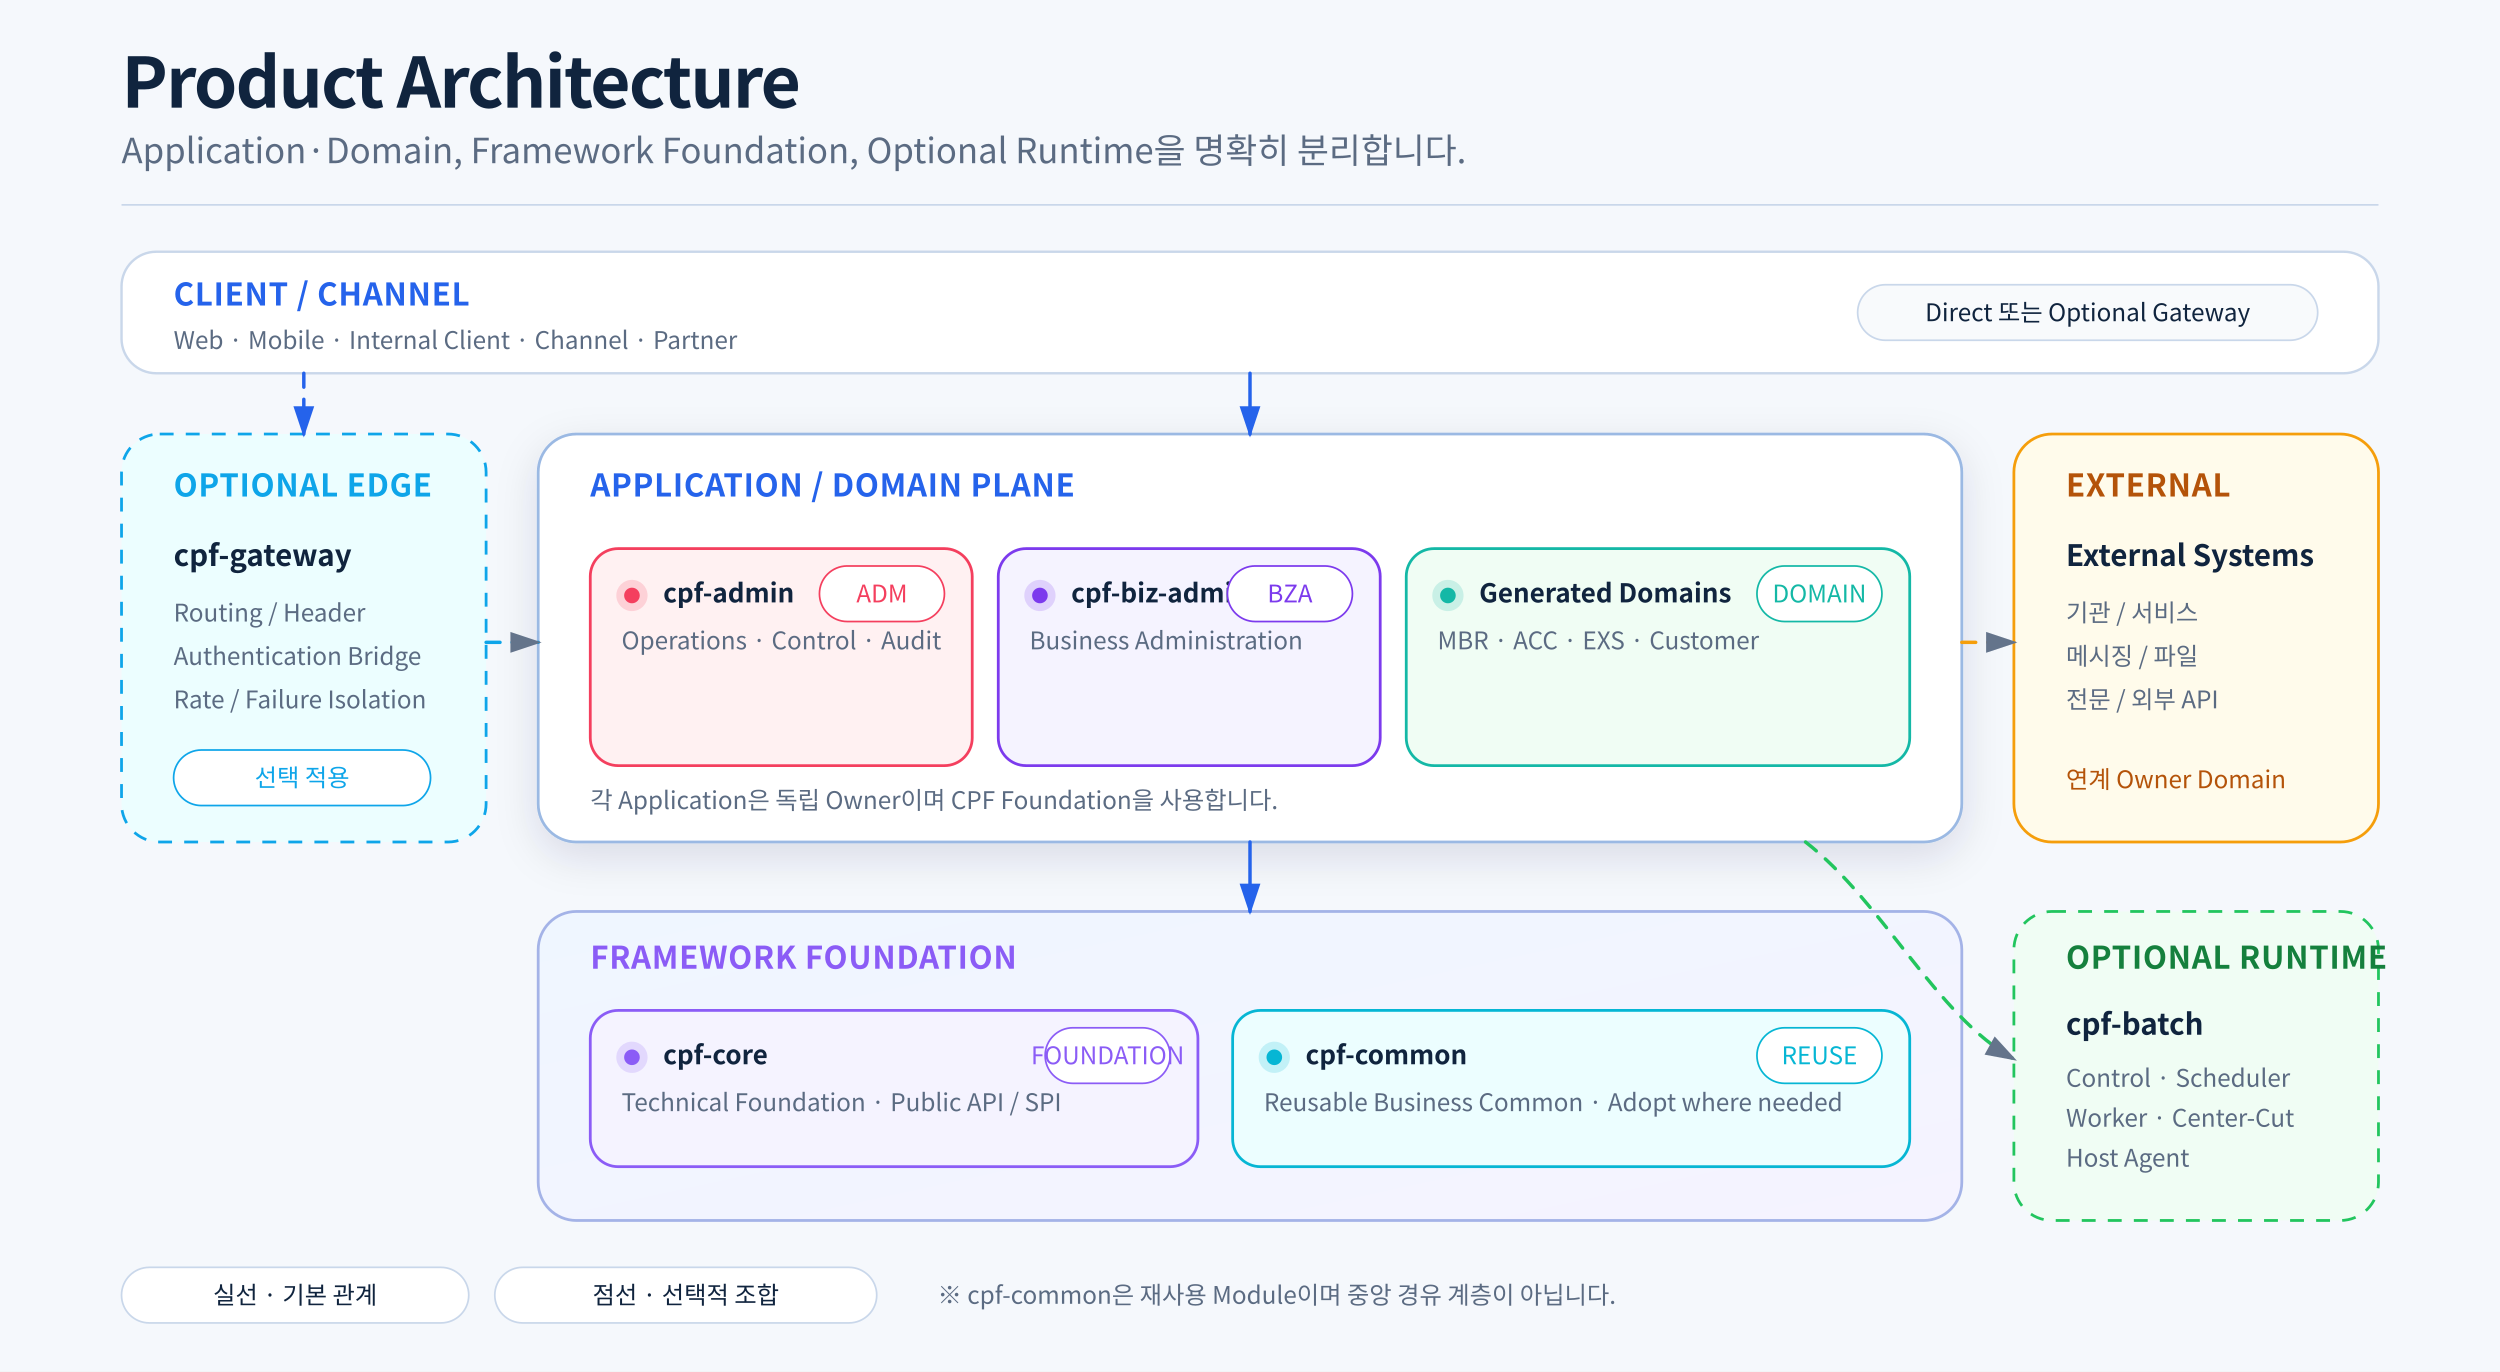
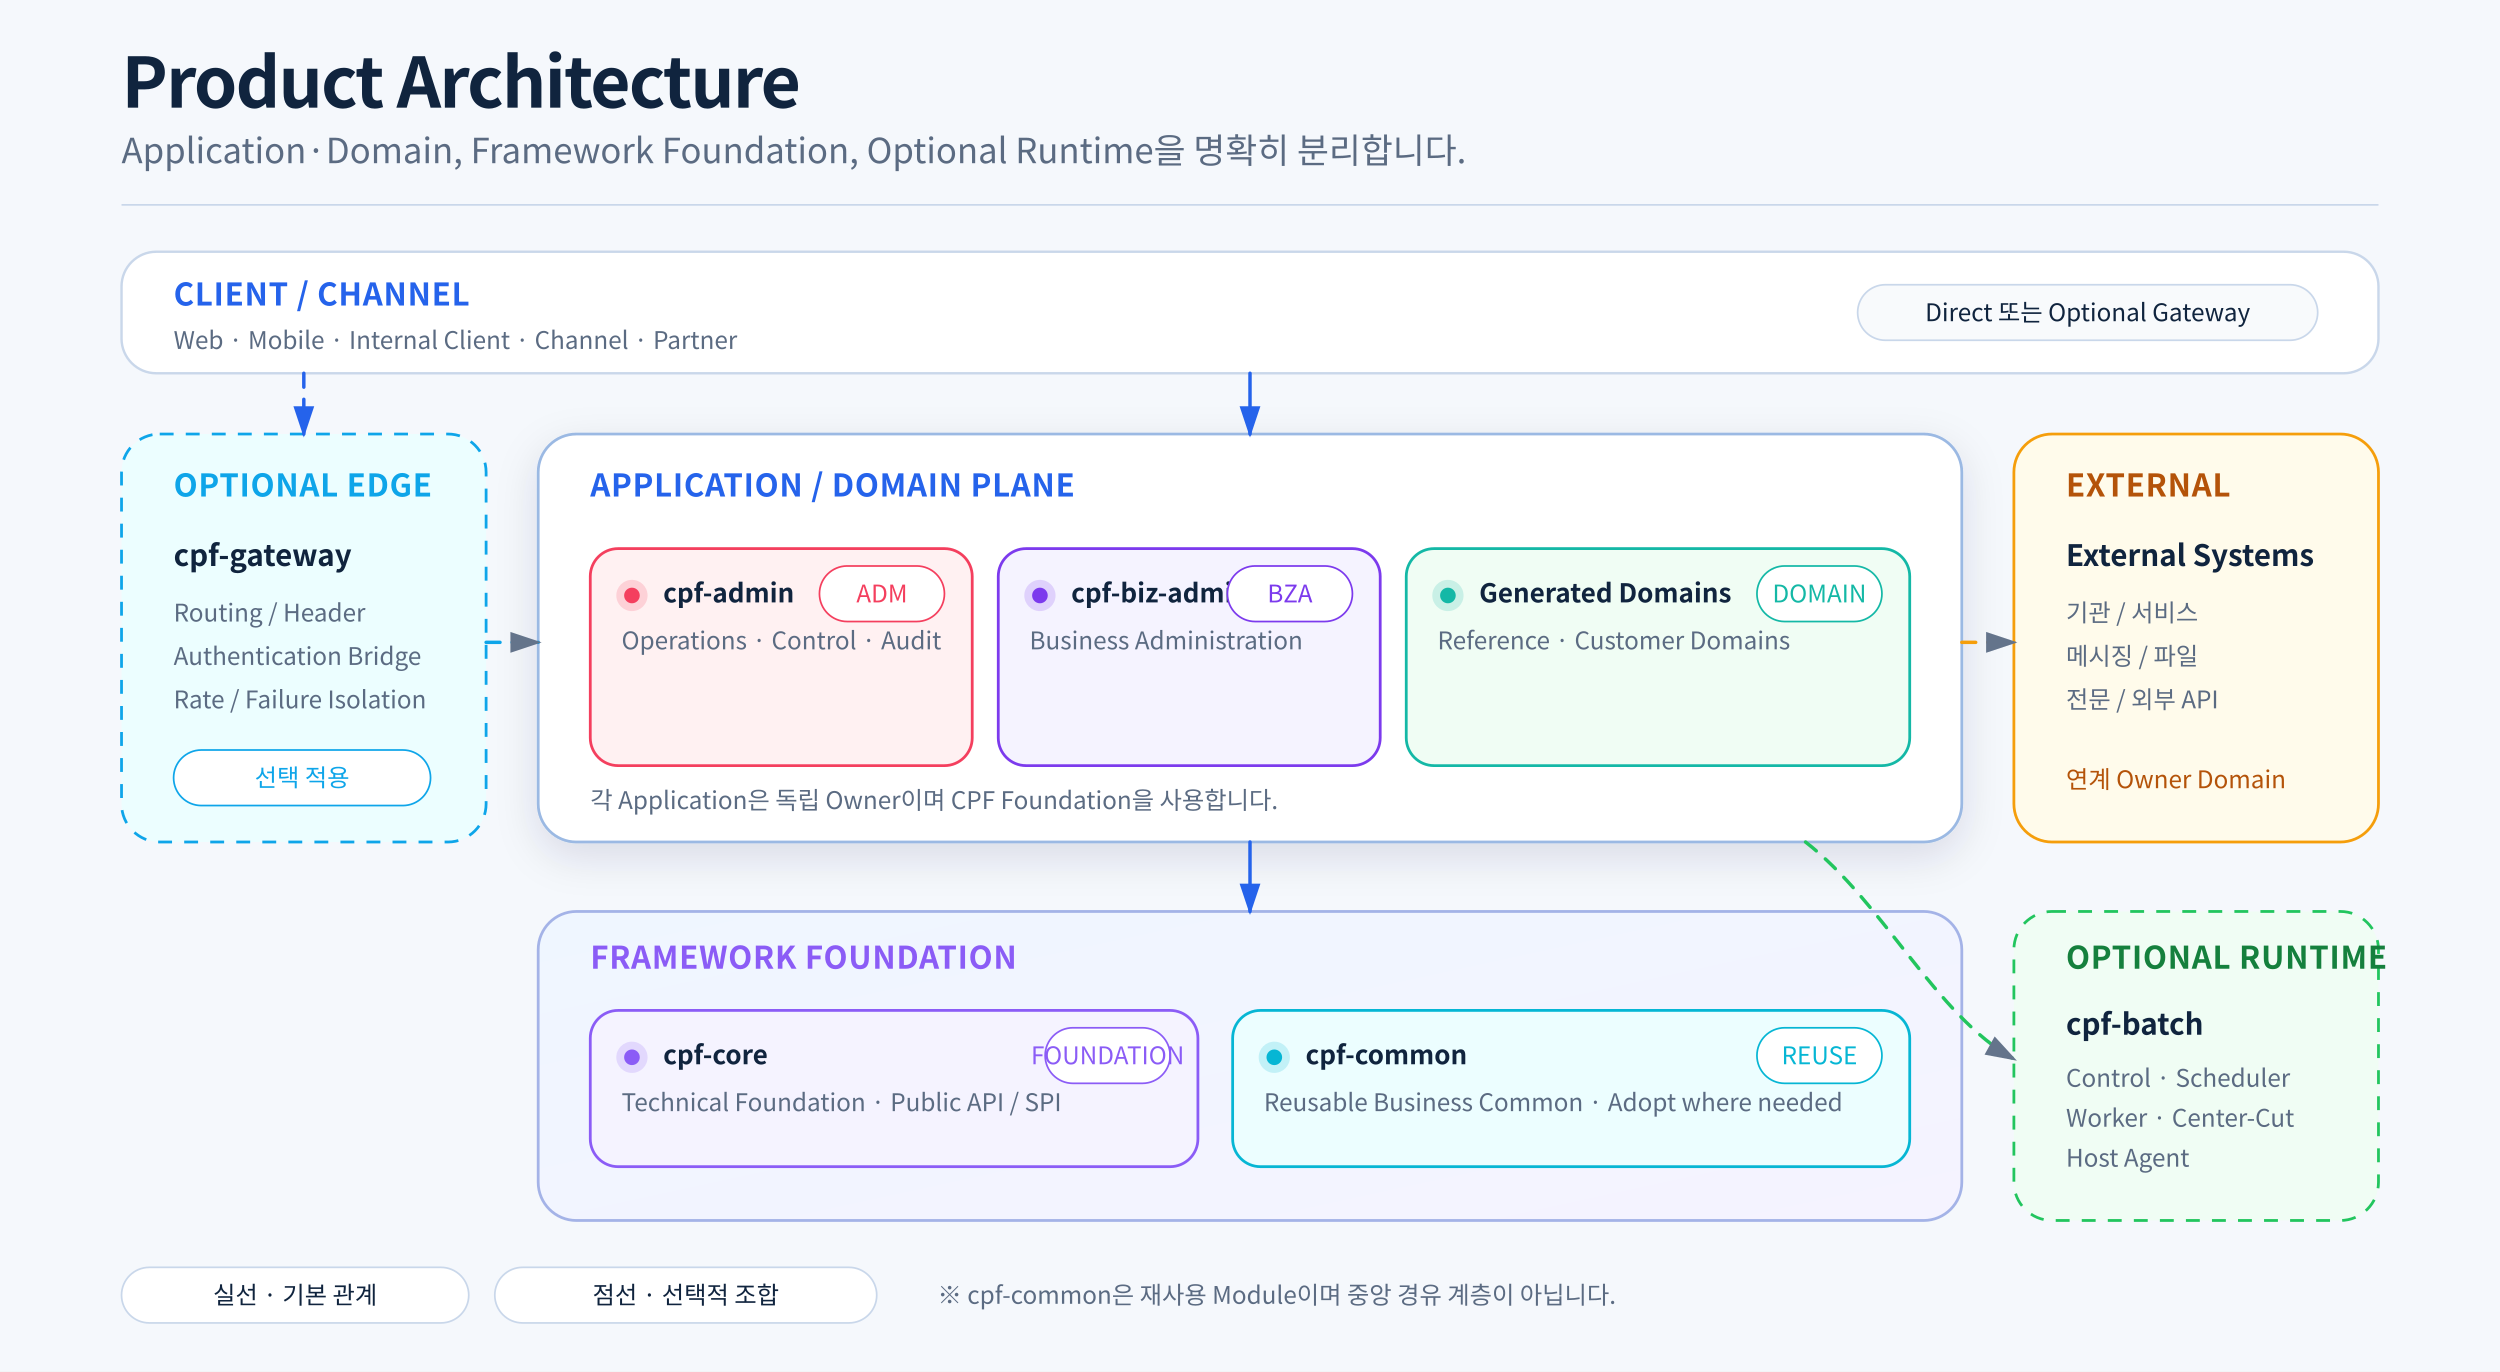
<svg xmlns="http://www.w3.org/2000/svg" width="1440" height="790" viewBox="0 0 1440 790" role="img" aria-labelledby="title desc">
  <defs>
    <linearGradient id="hero" x1="0" y1="0" x2="1" y2="1">
      <stop offset="0" stop-color="#06142D" />
      <stop offset="0.55" stop-color="#0B2A55" />
      <stop offset="1" stop-color="#123D72" />
    </linearGradient>
    <linearGradient id="accent" x1="0" y1="0" x2="1" y2="1">
      <stop offset="0" stop-color="#38BDF8" />
      <stop offset="0.5" stop-color="#2563EB" />
      <stop offset="1" stop-color="#7C3AED" />
    </linearGradient>
    <linearGradient id="soft" x1="0" y1="0" x2="1" y2="1">
      <stop offset="0" stop-color="#EFF6FF" />
      <stop offset="1" stop-color="#F5F3FF" />
    </linearGradient>
    <filter id="shadow" x="-20%" y="-20%" width="140%" height="140%">
      <feDropShadow dx="0" dy="8" stdDeviation="12" flood-color="#0F2746" flood-opacity="0.12" />
    </filter>
    <marker id="arrow" markerWidth="10" markerHeight="10" refX="8" refY="3" orient="auto" markerUnits="strokeWidth">
      <path d="M0,0 L0,6 L9,3 z" fill="#64748B" />
    </marker>
    <marker id="arrowBlue" markerWidth="10" markerHeight="10" refX="8" refY="3" orient="auto" markerUnits="strokeWidth">
      <path d="M0,0 L0,6 L9,3 z" fill="#2563EB" />
    </marker>
  </defs>
  <style>
 text{font-family:'NanumSquare','Noto Sans CJK KR','Noto Sans KR','Malgun Gothic','Segoe UI',Arial,sans-serif; fill:#10243E;}
 .title{font-size:40px;font-weight:800;letter-spacing:-1px}
 .heroTitle{font-size:38px;font-weight:800;letter-spacing:-1px}
 .subtitle{font-size:20px;font-weight:500;fill:#5B6B82}
 .section{font-size:18px;font-weight:800;letter-spacing:.4px}
 .label{font-size:17px;font-weight:700}
 .module{font-size:15px;font-weight:800}
 .small{font-size:14px;font-weight:500;fill:#5B6B82}
 .tiny{font-size:12px;font-weight:500;fill:#5B6B82}
 .mono{font-family:'SFMono-Regular',Consolas,'Liberation Mono',monospace;font-size:13px}
 .box{fill:#fff;stroke:#C9D7EA;stroke-width:1.5}
 .dash{stroke-dasharray:8 7}
</style>
  <rect x="0" y="0" width="1440" height="790" rx="0" fill="#F5F8FC" stroke="none" stroke-width="0" />
  <text x="70" y="62" class="title" text-anchor="start">Product Architecture</text>
  <text x="70" y="94" class="subtitle" text-anchor="start">Application·Domain, Framework Foundation, Optional Runtime을 명확히 분리합니다.</text>
  <path d="M70 118 L1370 118" fill="none" stroke="#C9D7EA" stroke-width="1" />
  <rect x="70" y="145" width="1300" height="70" rx="20" fill="#FFFFFF" stroke="#C9D7EA" stroke-width="1.4" />
  <text x="100" y="176" class="section" text-anchor="start" style="fill:#2563EB">CLIENT / CHANNEL</text>
  <text x="100" y="201" class="small" text-anchor="start">Web · Mobile · Internal Client · Channel · Partner</text>
  <rect x="1070" y="164" width="265" height="32" rx="16" fill="#F8FAFC" stroke="#C9D7EA" stroke-width="1" />
  <text x="1202.5" y="185" class="small" text-anchor="middle" style="fill:#10243E">Direct 또는 Optional Gateway</text>
  <rect x="70" y="250" width="210" height="235" rx="22" fill="#ECFEFF" stroke="#0EA5E9" stroke-width="1.6" stroke-dasharray="8 7" />
  <text x="100" y="286" class="section" text-anchor="start" style="fill:#0EA5E9">OPTIONAL EDGE</text>
  <text x="100" y="326" class="label" text-anchor="start">cpf-gateway</text>
  <text x="100" y="358" class="small" text-anchor="start">
    <tspan x="100" dy="0">Routing / Header</tspan>
    <tspan x="100" dy="25">Authentication Bridge</tspan>
    <tspan x="100" dy="25">Rate / Failure Isolation</tspan>
  </text>
  <rect x="100" y="432" width="148" height="32" rx="16" fill="#FFFFFF" stroke="#0EA5E9" stroke-width="1" />
  <text x="174.0" y="453" class="small" text-anchor="middle" style="fill:#0EA5E9">선택 적용</text>
  <rect x="310" y="250" width="820" height="235" rx="22" fill="#FFFFFF" stroke="#9BB9E3" stroke-width="1.6" filter="url(#shadow)" />
  <text x="340" y="286" class="section" text-anchor="start" style="fill:#2563EB">APPLICATION / DOMAIN PLANE</text>
  <rect x="340" y="316" width="220" height="125" rx="16" fill="#FFF1F2" stroke="#F43F5E" stroke-width="1.6" />
  <circle cx="364" cy="343" r="9" fill="#F43F5E" opacity=".18" />
  <circle cx="364" cy="343" r="4.5" fill="#F43F5E" />
  <text x="382" y="347" class="module" text-anchor="start">cpf-admin</text>
  <text x="358" y="374" class="small" text-anchor="start">Operations · Control · Audit</text>
  <rect x="472" y="326" width="72" height="32" rx="16" fill="#fff" stroke="#F43F5E" stroke-width="1" />
  <text x="508.0" y="347" class="small" text-anchor="middle" style="fill:#F43F5E">ADM</text>
  <rect x="575" y="316" width="220" height="125" rx="16" fill="#F5F3FF" stroke="#7C3AED" stroke-width="1.6" />
  <circle cx="599" cy="343" r="9" fill="#7C3AED" opacity=".18" />
  <circle cx="599" cy="343" r="4.5" fill="#7C3AED" />
  <text x="617" y="347" class="module" text-anchor="start">cpf-biz-admin</text>
  <text x="593" y="374" class="small" text-anchor="start">Business Administration</text>
  <rect x="707" y="326" width="72" height="32" rx="16" fill="#fff" stroke="#7C3AED" stroke-width="1" />
  <text x="743.0" y="347" class="small" text-anchor="middle" style="fill:#7C3AED">BZA</text>
  <rect x="810" y="316" width="290" height="125" rx="16" fill="#F0FDF4" stroke="#14B8A6" stroke-width="1.6" />
  <circle cx="834" cy="343" r="9" fill="#14B8A6" opacity=".18" />
  <circle cx="834" cy="343" r="4.5" fill="#14B8A6" />
  <text x="852" y="347" class="module" text-anchor="start">Generated Domains</text>
-   <text x="828" y="374" class="small" text-anchor="start">MBR · ACC · EXS · Customer</text>
+   <text x="828" y="374" class="small" text-anchor="start">Reference · Customer Domains</text>
  <rect x="1012" y="326" width="72" height="32" rx="16" fill="#fff" stroke="#14B8A6" stroke-width="1" />
  <text x="1048.0" y="347" class="small" text-anchor="middle" style="fill:#14B8A6">DOMAIN</text>
  <text x="340" y="466" class="small" text-anchor="start">각 Application은 독립 Owner이며 CPF Foundation을 사용합니다.</text>
  <rect x="1160" y="250" width="210" height="235" rx="22" fill="#FFFBEB" stroke="#F59E0B" stroke-width="1.6" />
  <text x="1190" y="286" class="section" text-anchor="start" style="fill:#B45309">EXTERNAL</text>
  <text x="1190" y="326" class="label" text-anchor="start">External Systems</text>
  <text x="1190" y="358" class="small" text-anchor="start">
    <tspan x="1190" dy="0">기관 / 서비스</tspan>
    <tspan x="1190" dy="25">메시징 / 파일</tspan>
    <tspan x="1190" dy="25">전문 / 외부 API</tspan>
  </text>
  <text x="1190" y="454" class="small" text-anchor="start" style="fill:#B45309">연계 Owner Domain</text>
  <rect x="310" y="525" width="820" height="178" rx="22" fill="url(#soft)" stroke="#A4B3E7" stroke-width="1.6" />
  <text x="340" y="558" class="section" text-anchor="start" style="fill:#8B5CF6">FRAMEWORK FOUNDATION</text>
  <rect x="340" y="582" width="350" height="90" rx="16" fill="#F5F3FF" stroke="#8B5CF6" stroke-width="1.6" />
  <circle cx="364" cy="609" r="9" fill="#8B5CF6" opacity=".18" />
  <circle cx="364" cy="609" r="4.5" fill="#8B5CF6" />
  <text x="382" y="613" class="module" text-anchor="start">cpf-core</text>
  <text x="358" y="640" class="small" text-anchor="start">Technical Foundation · Public API / SPI</text>
  <rect x="602" y="592" width="72" height="32" rx="16" fill="#fff" stroke="#8B5CF6" stroke-width="1" />
  <text x="638.0" y="613" class="small" text-anchor="middle" style="fill:#8B5CF6">FOUNDATION</text>
  <rect x="710" y="582" width="390" height="90" rx="16" fill="#ECFEFF" stroke="#06B6D4" stroke-width="1.6" />
  <circle cx="734" cy="609" r="9" fill="#06B6D4" opacity=".18" />
  <circle cx="734" cy="609" r="4.5" fill="#06B6D4" />
  <text x="752" y="613" class="module" text-anchor="start">cpf-common</text>
  <text x="728" y="640" class="small" text-anchor="start">Reusable Business Common · Adopt where needed</text>
  <rect x="1012" y="592" width="72" height="32" rx="16" fill="#fff" stroke="#06B6D4" stroke-width="1" />
  <text x="1048.0" y="613" class="small" text-anchor="middle" style="fill:#06B6D4">REUSE</text>
  <rect x="1160" y="525" width="210" height="178" rx="22" fill="#F0FDF4" stroke="#22C55E" stroke-width="1.6" stroke-dasharray="8 7" />
  <text x="1190" y="558" class="section" text-anchor="start" style="fill:#15803D">OPTIONAL RUNTIME</text>
  <text x="1190" y="596" class="label" text-anchor="start">cpf-batch</text>
  <text x="1190" y="626" class="small" text-anchor="start">
    <tspan x="1190" dy="0">Control · Scheduler</tspan>
    <tspan x="1190" dy="23">Worker · Center-Cut</tspan>
    <tspan x="1190" dy="23">Host Agent</tspan>
  </text>
  <path d="M175 215 L175 250" fill="none" stroke="#2563EB" stroke-width="2" stroke-linecap="round" stroke-linejoin="round" stroke-dasharray="8 7" marker-end="url(#arrowBlue)" />
  <path d="M720 215 L720 250" fill="none" stroke="#2563EB" stroke-width="2" stroke-linecap="round" stroke-linejoin="round" marker-end="url(#arrowBlue)" />
  <path d="M280 370 L310 370" fill="none" stroke="#0EA5E9" stroke-width="2" stroke-linecap="round" stroke-linejoin="round" stroke-dasharray="8 7" marker-end="url(#arrow)" />
  <path d="M1130 370 L1160 370" fill="none" stroke="#F59E0B" stroke-width="2" stroke-linecap="round" stroke-linejoin="round" stroke-dasharray="8 7" marker-end="url(#arrow)" />
  <path d="M720 485 L720 525" fill="none" stroke="#2563EB" stroke-width="2" stroke-linecap="round" stroke-linejoin="round" marker-end="url(#arrowBlue)" />
  <path d="M1040 485 C1085 520 1115 585 1160 610" fill="none" stroke="#22C55E" stroke-width="2" stroke-linecap="round" stroke-linejoin="round" stroke-dasharray="8 7" marker-end="url(#arrow)" />
  <rect x="70" y="730" width="200" height="32" rx="16" fill="#FFFFFF" stroke="#C9D7EA" stroke-width="1" />
  <text x="170.0" y="751" class="small" text-anchor="middle" style="fill:#10243E">실선 · 기본 관계</text>
  <rect x="285" y="730" width="220" height="32" rx="16" fill="#FFFFFF" stroke="#C9D7EA" stroke-width="1" />
  <text x="395.0" y="751" class="small" text-anchor="middle" style="fill:#10243E">점선 · 선택적 조합</text>
  <text x="540" y="751" class="small" text-anchor="start">※ cpf-common은 재사용 Module이며 중앙 경유 계층이 아닙니다.</text>
</svg>
